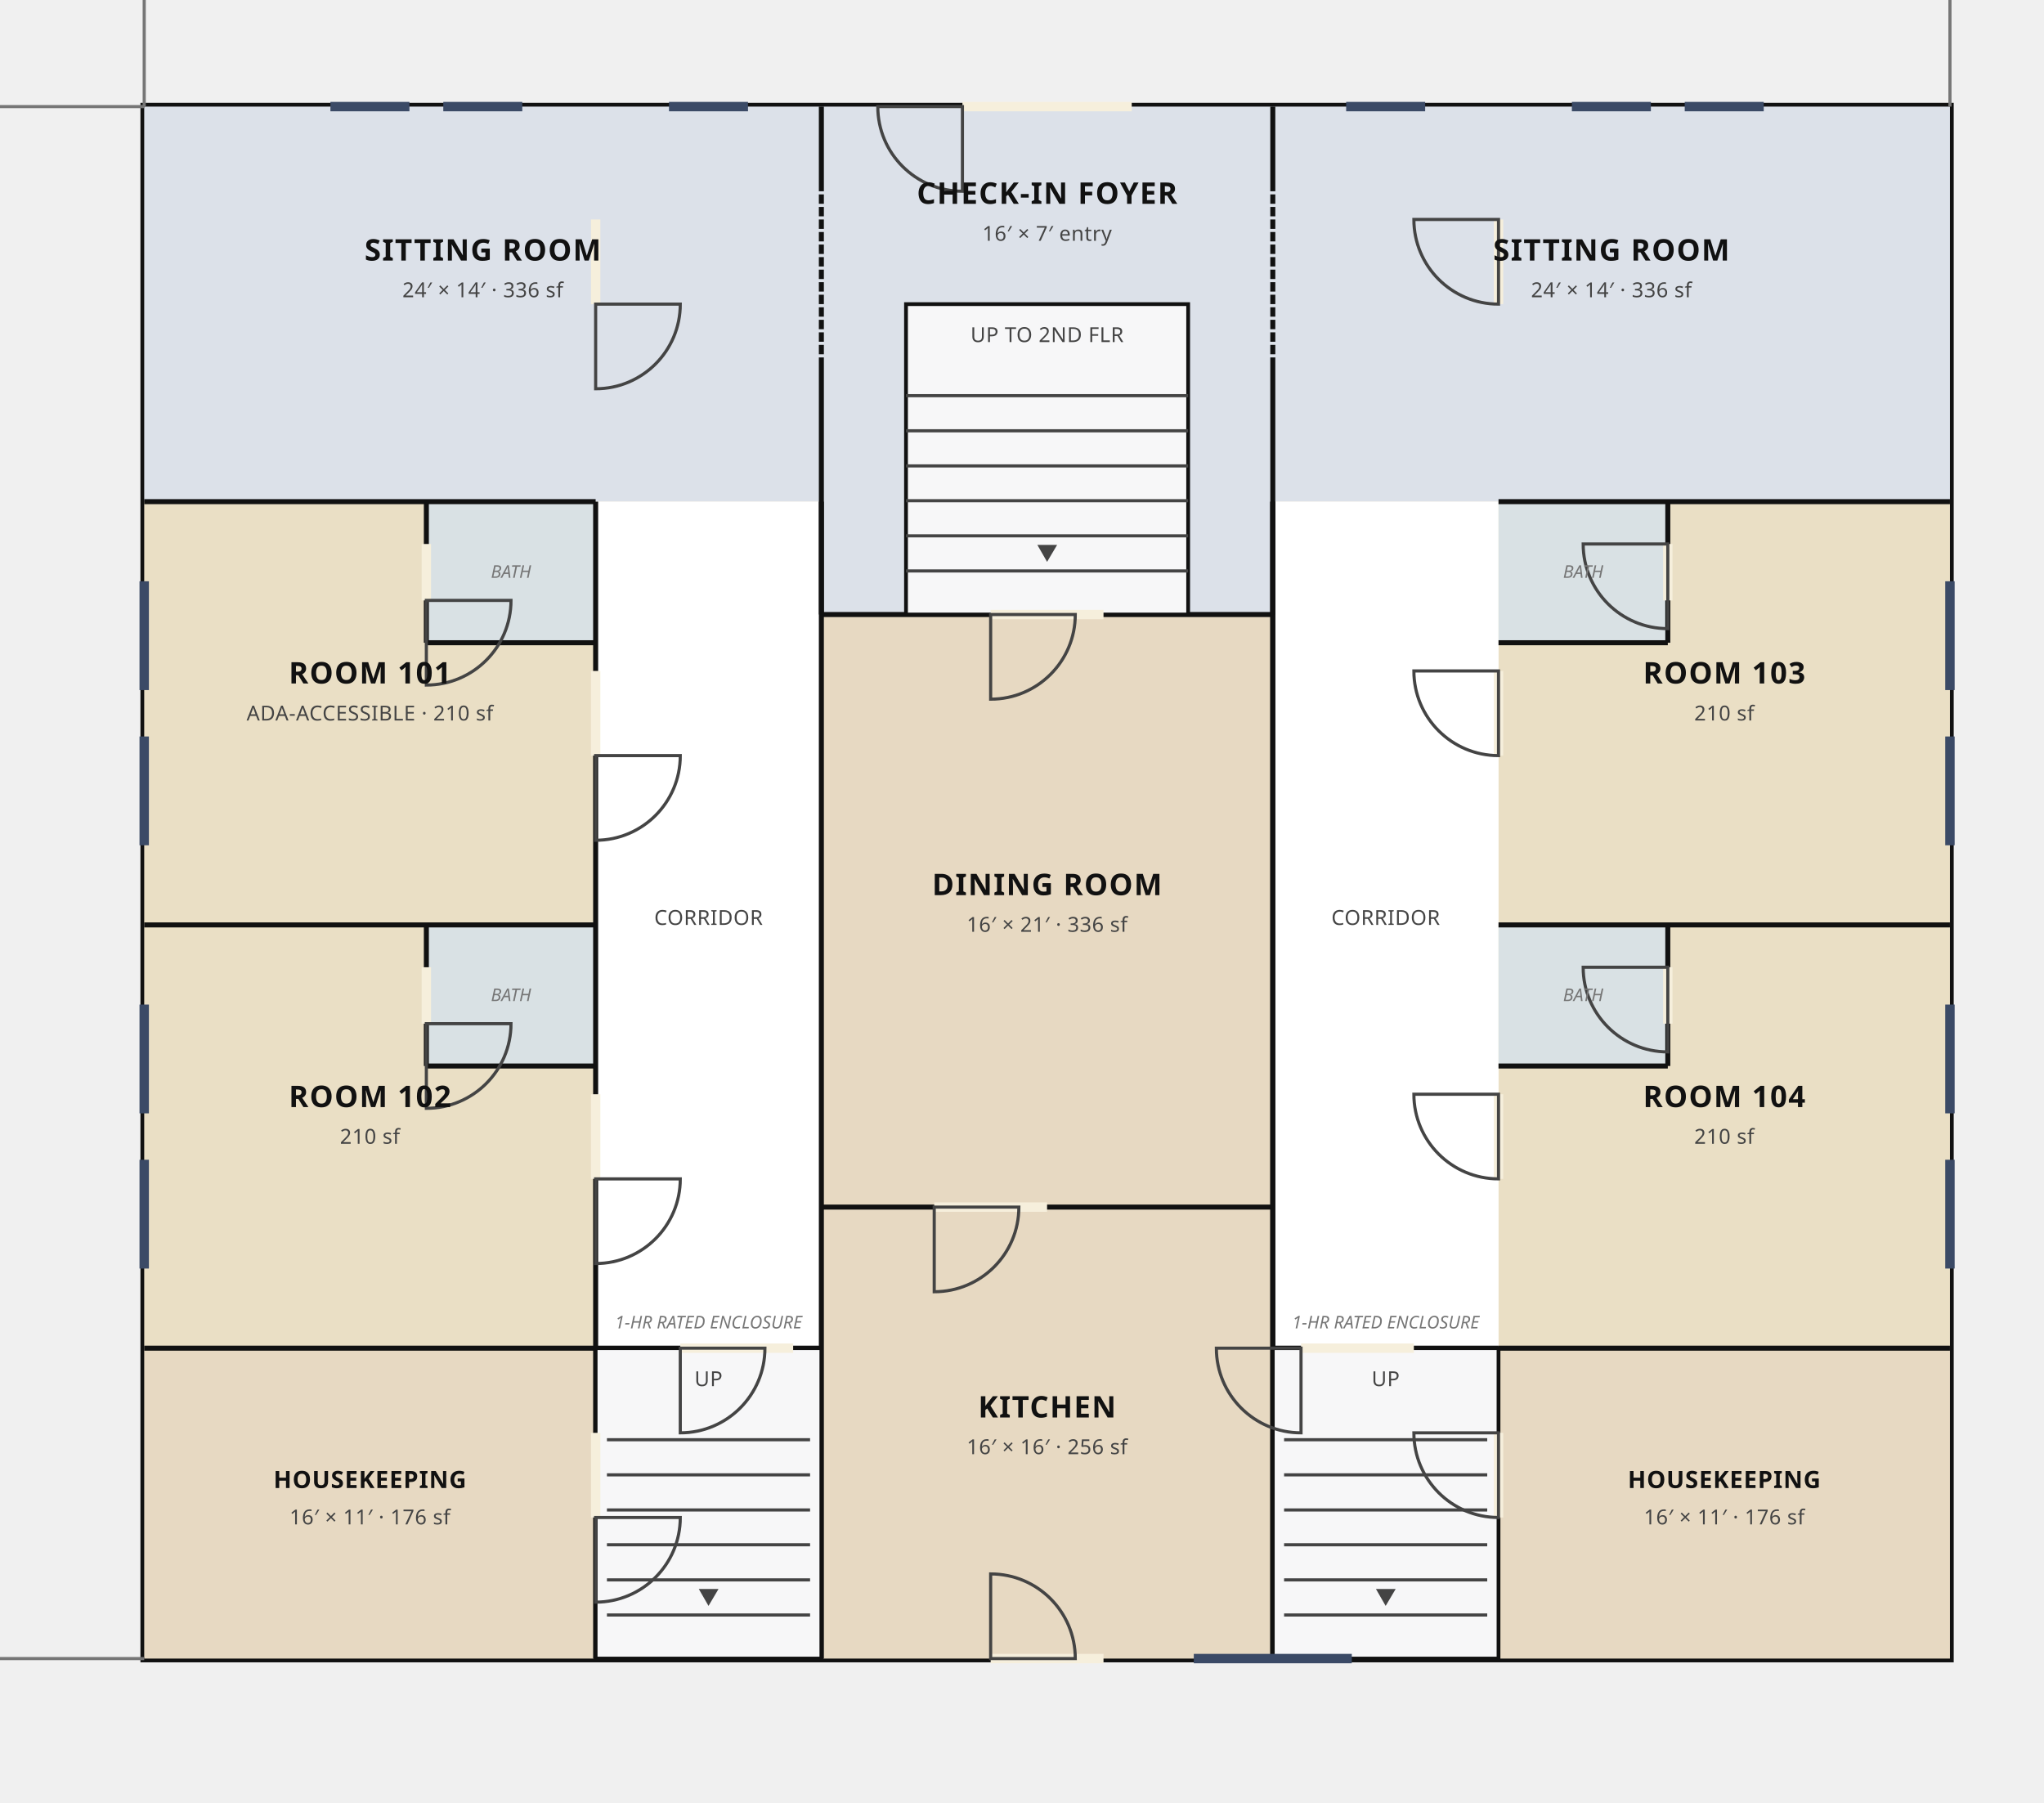
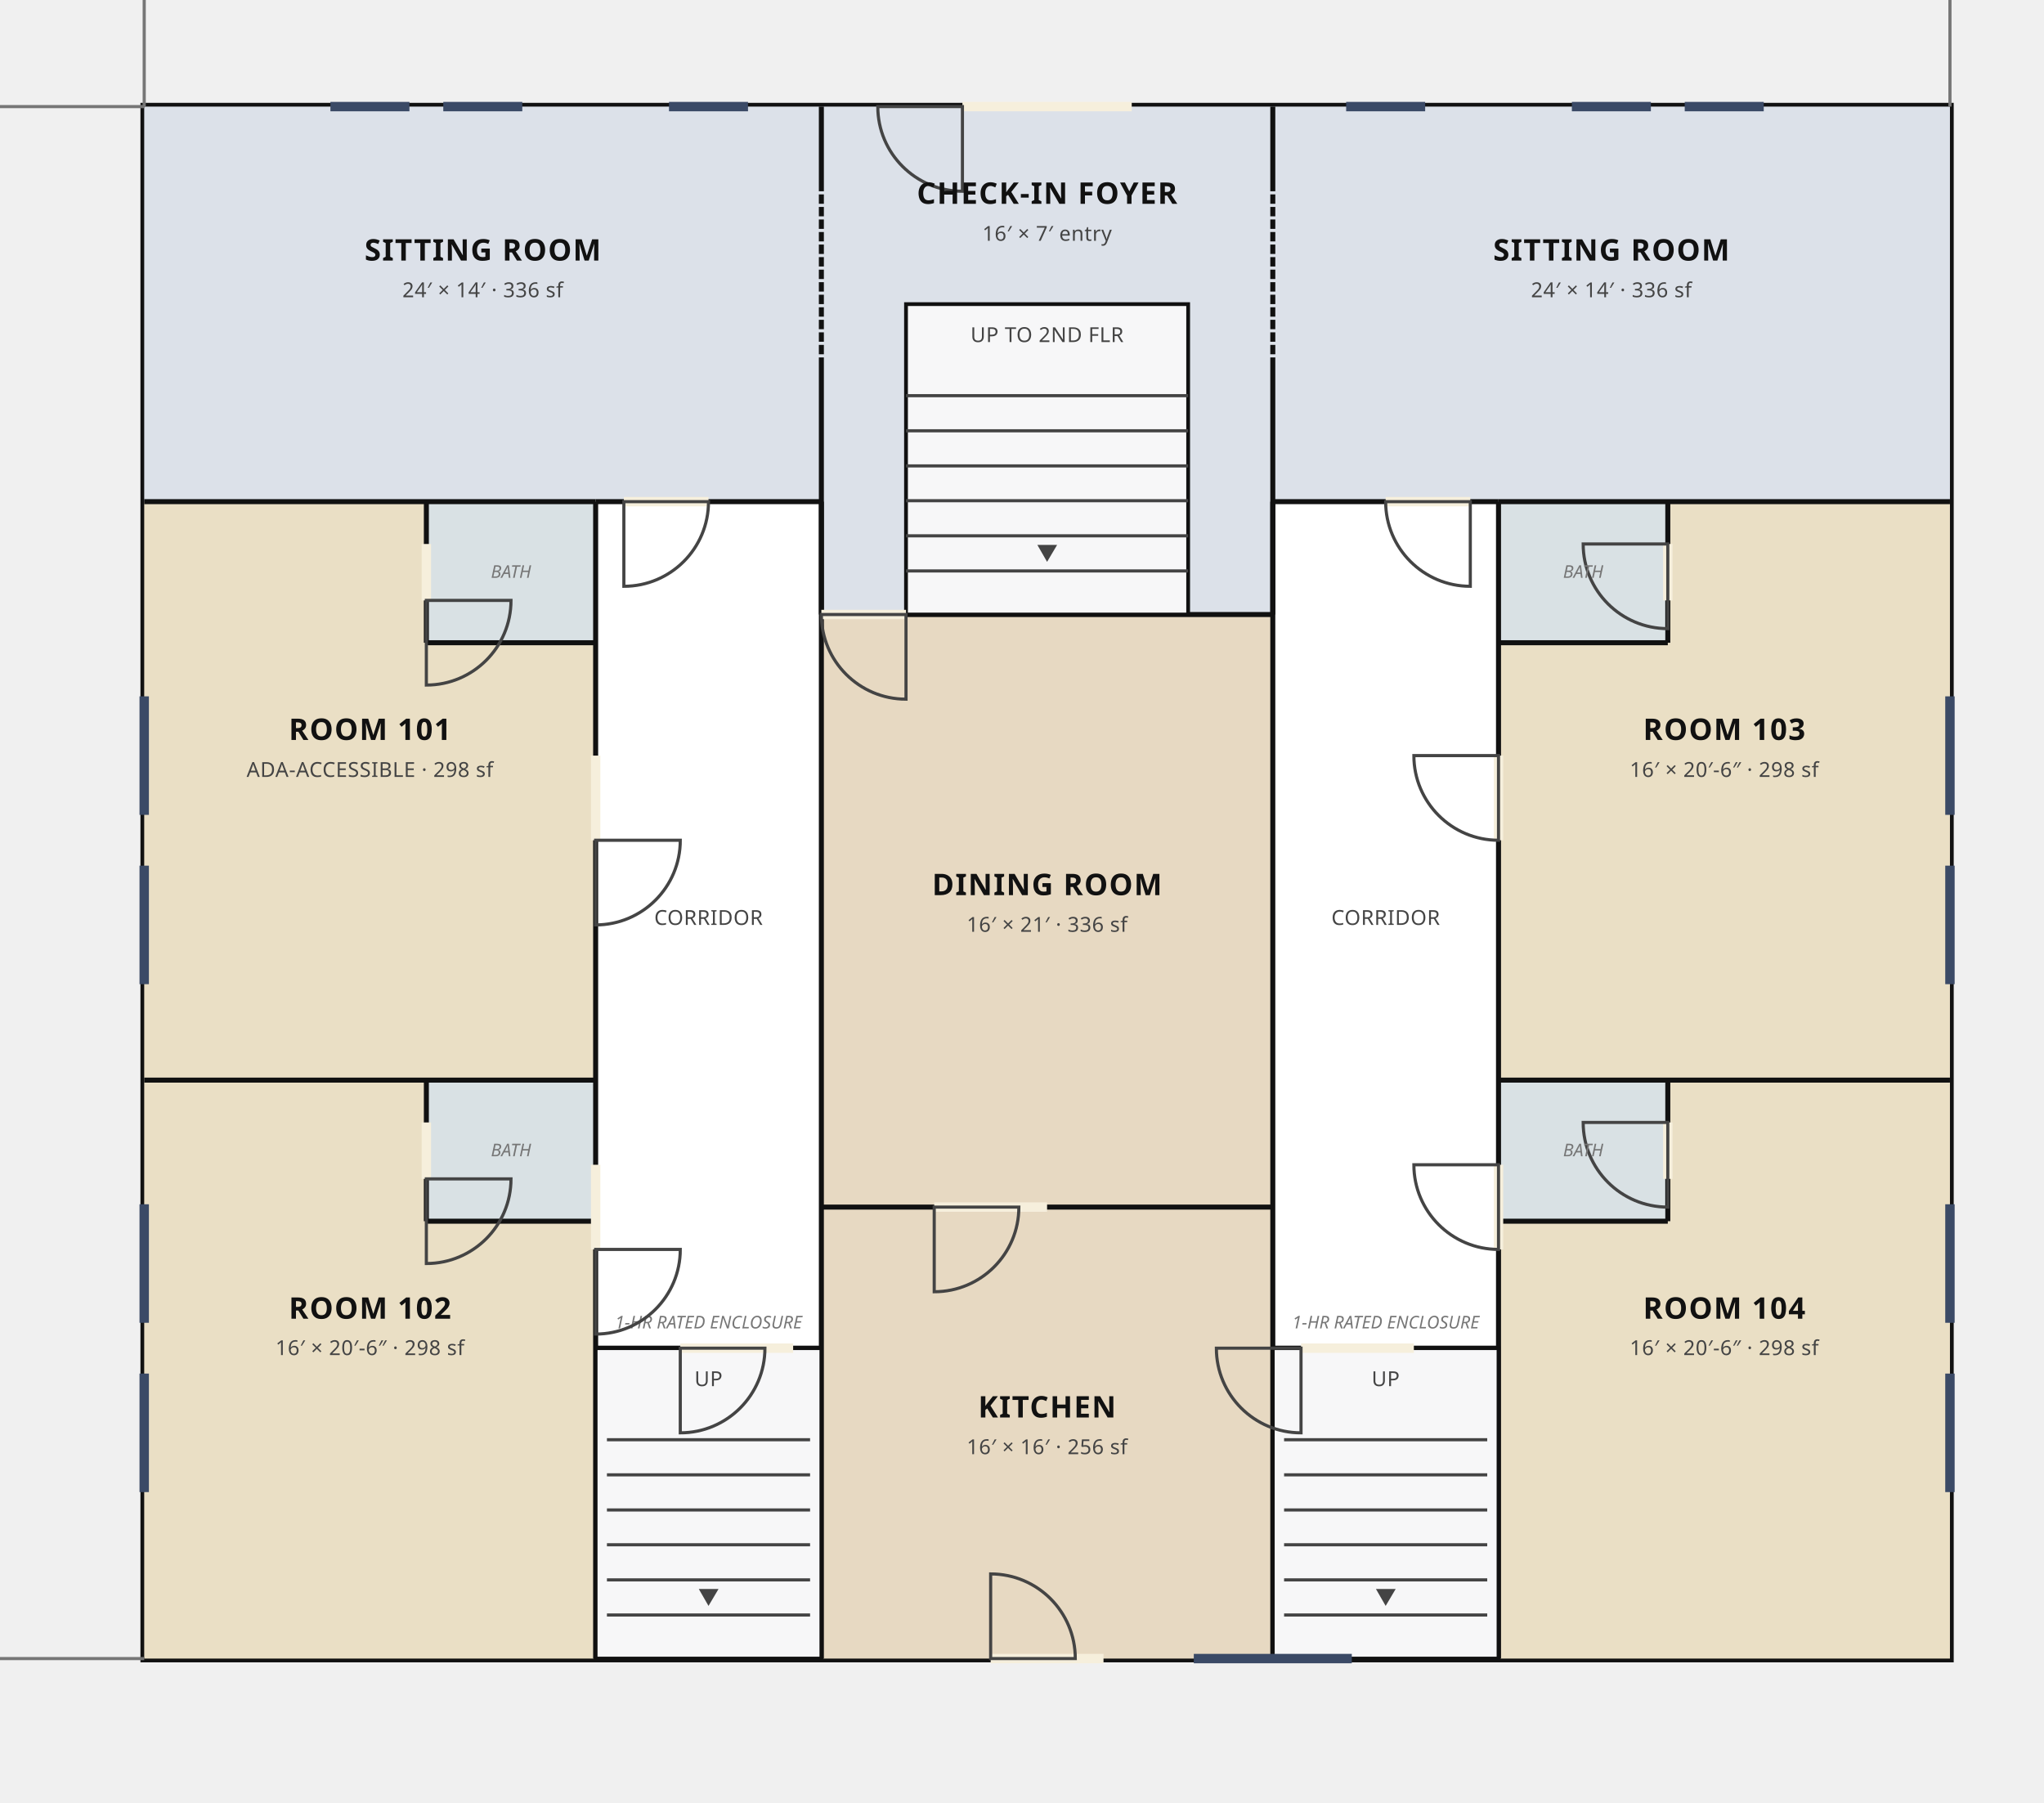
<svg xmlns="http://www.w3.org/2000/svg" viewBox="0 0 652 575" class="planart" role="img" aria-label="Ground floor plan of the eight-room bed and breakfast">
  <style>svg.planart,svg.elevart{ background:#FFFFFF; }
.wall{ fill:#F6EFDC; stroke:#111111; stroke-width:2.4; }
.room-public{ fill:#DCE1E9; }
.room-service{ fill:#E7D9C2; }
.room-guest{ fill:#EADFC5; }
.room-circ{ fill:#FFFFFF; }
.room-bath{ fill:#D9E1E4; }
.room-attic{ fill:#EFE6D2; }
.room-nook{ fill:#E3D8B9; }
.wallline{ stroke:#111111; stroke-width:1.6; }
.kneewall{ fill:none; stroke:#444444; stroke-width:1.2; stroke-dasharray:5 4; }
.doorcut{ stroke:#F6EFDC; stroke-width:3; }
.doorarc{ fill:none; stroke:#444444; stroke-width:1; }
.archcut{ stroke:#DCE1E9; stroke-width:3; stroke-dasharray:1 3; }
.window{ stroke:#3B4A66; stroke-width:3; }
.stairbox{ fill:#F7F7F8; stroke:#111111; stroke-width:1.2; }
.stairstep{ stroke:#444444; stroke-width:1; }
.stairarrow{ fill:#444444; }
.compass{ fill:none; stroke:#444444; stroke-width:1; }
.compass-needle{ fill:#A8743A; }
.scalebar{ stroke:#111111; stroke-width:1.2; }
.dimline{ stroke:#767676; stroke-width:1; }
.dimtick{ stroke:#767676; stroke-width:1; }
.lbl,.lbl-room,.lbl-room-sm,.lbl-dim,.lbl-dim-sm,.lbl-tiny{ font-family:'Josefin Sans',Futura,sans-serif; fill:#111111; }
.lbl-room{ font-size:9.5px; letter-spacing:.04em; font-weight:600; }
.lbl-room-sm{ font-size:7.6px; letter-spacing:.03em; font-weight:600; }
.lbl-dim{ font-size:8px; fill:#444444; letter-spacing:.03em; }
.lbl-dim-sm{ font-size:6.6px; fill:#444444; letter-spacing:.02em; }
.lbl-tiny{ font-size:5.6px; fill:#767676; font-style:italic; }
.ground-line{ fill:#444444; }
.roof-main{ fill:#7C7161; stroke:#111111; stroke-width:2; }
.roof-upper{ fill:#8B806E; stroke:#111111; stroke-width:2; }
.roof-dormer{ fill:#8B806E; stroke:#111111; stroke-width:2; }
.roof-course{ stroke:#111111; stroke-width:.7; opacity:.35; }
.ridge-line{ stroke:#111111; stroke-width:1.4; }
.chimney{ fill:#D8CBAE; stroke:#111111; stroke-width:1.6; }
.chimney-cap{ fill:#6B5B45; stroke:#111111; stroke-width:1; }
.dormer-wall{ fill:#F6EFDC; stroke:#111111; stroke-width:2; }
.cornice{ fill:#6B5B45; stroke:#111111; stroke-width:1.4; }
.cordon{ fill:#A8743A; stroke:#111111; stroke-width:1.2; opacity:.85; }
.wall-upper{ fill:#F6EFDC; stroke:#111111; stroke-width:2.2; }
.win-frame{ fill:#D9E0E9; stroke:#111111; stroke-width:2; }
.win-bar{ stroke:#111111; stroke-width:1.3; }
.win-bar-thin{ stroke:#111111; stroke-width:.9; }
.rail{ stroke:#111111; stroke-width:1.6; fill:none; }
.rail-thin{ stroke:#444444; stroke-width:1; }
.pilaster{ fill:#F6EFDC; stroke:#111111; stroke-width:1.4; }
.pilaster-cap{ fill:#F6EFDC; stroke:#111111; stroke-width:1.2; }
.sconce-arm{ stroke:#444444; stroke-width:2; }
.sconce-lamp{ fill:#A8743A; stroke:#111111; stroke-width:1; }
.stone-line{ stroke:#444444; stroke-width:1; opacity:.55; }
.stone-line-faint{ stroke:#444444; stroke-width:.6; opacity:.3; }
.door{ fill:#6B5B45; stroke:#111111; stroke-width:2; opacity:.85; }
.door-bar{ stroke:#FFFFFF; stroke-width:1.4; }
.door-bar-thin{ stroke:#FFFFFF; stroke-width:1; opacity:.7; }
.cap{ font-family:'Josefin Sans',Futura,sans-serif; font-size:13px; fill:#444444; letter-spacing:.08em; }

.rock-a{ fill:#B9AFA0; stroke:#5C544A; stroke-width:.5; opacity:.95; }
.rock-b{ fill:#8E8A82; stroke:#4C4842; stroke-width:.5; opacity:.95; }
.rock-c{ fill:#6E7A80; stroke:#3E464A; stroke-width:.5; opacity:.95; }
.rock-outline{ fill:none; stroke:#111111; stroke-width:2; }

.planter-box{ fill:#5B4A38; stroke:#111111; stroke-width:1.4; }
.planter-rim{ fill:#6B5842; stroke:#111111; stroke-width:1; }
.planter-leaf{ fill:#5C6B44; stroke:#3C4630; stroke-width:.4; }

.awning-fascia{ fill:#26344A; stroke:#14202F; stroke-width:1.8; }
.awning-top{ fill:#33455F; stroke:#14202F; stroke-width:1.4; }
.awning-underside{ fill:#131C28; opacity:.55; }
.awning-stripe{ stroke:#3E5878; stroke-width:2; opacity:.7; }
.awning-bracket{ stroke:#8B806E; stroke-width:1.8; }
.awning-text{ font-family:'Cormorant Garamond',Georgia,serif; font-weight:600; letter-spacing:.13em; fill:#E4C583; }
.awning-rule{ stroke:#E4C583; stroke-width:1; opacity:.8; }

.site-boundary{ fill:none; stroke:#767676; stroke-width:1; stroke-dasharray:3 2; }
.site-inn{ fill:#E7D9C2; stroke:#111111; stroke-width:1.4; }
.site-gh{ fill:#EADFC5; stroke:#111111; stroke-width:1.4; }
- .site-drive{ stroke:#767676; stroke-width:2; stroke-dasharray:1 2.5; }</style>
+ .site-drive{ stroke:#767676; stroke-width:2; stroke-dasharray:1 2.5; }
+ 
+ .shutter{ fill:#26344A; stroke:#14202F; stroke-width:1.4; }
+ .shutter-slat{ stroke:#14202F; stroke-width:1; opacity:.5; }</style>
  <rect x="46.0" y="34.0" width="576.0" height="495.0" class="wall" />
  <rect x="46.0" y="34.0" width="216.0" height="126.0" class="room-fill room-public" />
  <rect x="406.0" y="34.0" width="216.0" height="126.0" class="room-fill room-public" />
  <rect x="262.0" y="34.0" width="144.0" height="162.0" class="room-fill room-public" />
  <rect x="262.0" y="196.0" width="144.0" height="189.0" class="room-fill room-service" />
  <rect x="262.0" y="385.0" width="144.0" height="144.0" class="room-fill room-service" />
-   <rect x="46.0" y="160.0" width="144.0" height="135.0" class="room-fill room-guest" />
-   <rect x="46.0" y="295.0" width="144.0" height="135.0" class="room-fill room-guest" />
-   <rect x="478.0" y="160.0" width="144.0" height="135.0" class="room-fill room-guest" />
-   <rect x="478.0" y="295.0" width="144.0" height="135.0" class="room-fill room-guest" />
-   <rect x="46.0" y="430.0" width="144.0" height="99.0" class="room-fill room-service" />
-   <rect x="478.0" y="430.0" width="144.0" height="99.0" class="room-fill room-service" />
-   <rect x="190.0" y="160.0" width="72.0" height="369.0" class="room-fill room-circ" />
-   <rect x="406.0" y="160.0" width="72.0" height="369.0" class="room-fill room-circ" />
+   <rect x="46.0" y="160.0" width="144.0" height="184.5" class="room-fill room-guest" />
+   <rect x="46.0" y="344.5" width="144.0" height="184.5" class="room-fill room-guest" />
+   <rect x="478.0" y="160.0" width="144.0" height="184.5" class="room-fill room-guest" />
+   <rect x="478.0" y="344.5" width="144.0" height="184.5" class="room-fill room-guest" />
+   <rect x="190.0" y="160.0" width="72.0" height="270.0" class="room-fill room-circ" />
+   <rect x="190.0" y="430.0" width="72.0" height="99.0" class="room-fill room-circ" />
+   <rect x="406.0" y="160.0" width="72.0" height="270.0" class="room-fill room-circ" />
+   <rect x="406.0" y="430.0" width="72.0" height="99.0" class="room-fill room-circ" />
  <rect x="136.0" y="160.0" width="54.0" height="45.0" class="room-fill room-bath" />
-   <rect x="136.0" y="295.0" width="54.0" height="45.0" class="room-fill room-bath" />
+   <rect x="136.0" y="344.5" width="54.0" height="45.0" class="room-fill room-bath" />
  <rect x="478.0" y="160.0" width="54.0" height="45.0" class="room-fill room-bath" />
-   <rect x="478.0" y="295.0" width="54.0" height="45.0" class="room-fill room-bath" />
+   <rect x="478.0" y="344.5" width="54.0" height="45.0" class="room-fill room-bath" />
  <line x1="262.0" y1="34.0" x2="262.0" y2="196.0" class="wallline" />
  <line x1="406.0" y1="34.0" x2="406.0" y2="196.0" class="wallline" />
  <line x1="262.0" y1="196.0" x2="406.0" y2="196.0" class="wallline" />
  <line x1="262.0" y1="385.0" x2="406.0" y2="385.0" class="wallline" />
  <line x1="46.0" y1="160.0" x2="190.0" y2="160.0" class="wallline" />
  <line x1="478.0" y1="160.0" x2="622.0" y2="160.0" class="wallline" />
+   <line x1="190.0" y1="160.0" x2="262.0" y2="160.0" class="wallline" />
+   <line x1="406.0" y1="160.0" x2="478.0" y2="160.0" class="wallline" />
  <line x1="190.0" y1="160.0" x2="190.0" y2="529.0" class="wallline" />
-   <line x1="406.0" y1="160.0" x2="406.0" y2="529.0" class="wallline" />
+   <line x1="478.0" y1="160.0" x2="478.0" y2="529.0" class="wallline" />
  <line x1="262.0" y1="160.0" x2="262.0" y2="529.0" class="wallline" />
  <line x1="406.0" y1="160.0" x2="406.0" y2="529.0" class="wallline" />
-   <line x1="46.0" y1="295.0" x2="190.0" y2="295.0" class="wallline" />
-   <line x1="478.0" y1="295.0" x2="622.0" y2="295.0" class="wallline" />
-   <line x1="46.0" y1="430.0" x2="190.0" y2="430.0" class="wallline" />
-   <line x1="478.0" y1="430.0" x2="622.0" y2="430.0" class="wallline" />
+   <line x1="46.0" y1="344.5" x2="190.0" y2="344.5" class="wallline" />
+   <line x1="478.0" y1="344.5" x2="622.0" y2="344.5" class="wallline" />
  <line x1="190.0" y1="430.0" x2="262.0" y2="430.0" class="wallline" />
  <line x1="406.0" y1="430.0" x2="478.0" y2="430.0" class="wallline" />
  <line x1="136.0" y1="160.0" x2="136.0" y2="205.0" class="wallline" />
  <line x1="136.0" y1="205.0" x2="190.0" y2="205.0" class="wallline" />
-   <line x1="136.0" y1="295.0" x2="136.0" y2="340.0" class="wallline" />
-   <line x1="136.0" y1="340.0" x2="190.0" y2="340.0" class="wallline" />
+   <line x1="136.0" y1="344.5" x2="136.0" y2="389.5" class="wallline" />
+   <line x1="136.0" y1="389.5" x2="190.0" y2="389.5" class="wallline" />
  <line x1="532.0" y1="160.0" x2="532.0" y2="205.0" class="wallline" />
  <line x1="478.0" y1="205.0" x2="532.0" y2="205.0" class="wallline" />
-   <line x1="532.0" y1="295.0" x2="532.0" y2="340.0" class="wallline" />
-   <line x1="478.0" y1="340.0" x2="532.0" y2="340.0" class="wallline" />
+   <line x1="532.0" y1="344.5" x2="532.0" y2="389.5" class="wallline" />
+   <line x1="478.0" y1="389.5" x2="532.0" y2="389.5" class="wallline" />
  <rect x="289.0" y="97.0" width="90.0" height="99.0" class="stairbox" />
  <text x="334.0" y="109.1" class="lbl-dim-sm" text-anchor="middle">UP TO 2ND FLR</text>
  <line x1="289.0" y1="126.2" x2="379.0" y2="126.2" class="stairstep" />
  <line x1="289.0" y1="137.4" x2="379.0" y2="137.4" class="stairstep" />
  <line x1="289.0" y1="148.6" x2="379.0" y2="148.6" class="stairstep" />
  <line x1="289.0" y1="159.7" x2="379.0" y2="159.7" class="stairstep" />
  <line x1="289.0" y1="170.9" x2="379.0" y2="170.9" class="stairstep" />
  <line x1="289.0" y1="182.1" x2="379.0" y2="182.1" class="stairstep" />
  <path d="M 334.0 179.2 l -3.1 -5.4 l 6.3 0 Z" class="stairarrow" />
  <rect x="190.0" y="430.0" width="72.0" height="99.0" class="stairbox" />
  <text x="226.0" y="442.1" class="lbl-dim-sm" text-anchor="middle">UP</text>
  <line x1="193.6" y1="459.2" x2="258.4" y2="459.2" class="stairstep" />
  <line x1="193.6" y1="470.4" x2="258.4" y2="470.4" class="stairstep" />
  <line x1="193.6" y1="481.6" x2="258.4" y2="481.6" class="stairstep" />
  <line x1="193.6" y1="492.7" x2="258.4" y2="492.7" class="stairstep" />
  <line x1="193.6" y1="503.9" x2="258.4" y2="503.9" class="stairstep" />
  <line x1="193.6" y1="515.1" x2="258.4" y2="515.1" class="stairstep" />
  <path d="M 226.0 512.2 l -3.1 -5.4 l 6.3 0 Z" class="stairarrow" />
  <text x="226.0" y="423.7" class="lbl-tiny" text-anchor="middle">1-HR RATED ENCLOSURE</text>
  <rect x="406.0" y="430.0" width="72.0" height="99.0" class="stairbox" />
  <text x="442.0" y="442.1" class="lbl-dim-sm" text-anchor="middle">UP</text>
  <line x1="409.6" y1="459.2" x2="474.4" y2="459.2" class="stairstep" />
  <line x1="409.6" y1="470.4" x2="474.4" y2="470.4" class="stairstep" />
  <line x1="409.6" y1="481.6" x2="474.4" y2="481.6" class="stairstep" />
  <line x1="409.6" y1="492.7" x2="474.4" y2="492.7" class="stairstep" />
  <line x1="409.6" y1="503.9" x2="474.4" y2="503.9" class="stairstep" />
  <line x1="409.6" y1="515.1" x2="474.4" y2="515.1" class="stairstep" />
  <path d="M 442.0 512.2 l -3.1 -5.4 l 6.3 0 Z" class="stairarrow" />
  <text x="442.0" y="423.7" class="lbl-tiny" text-anchor="middle">1-HR RATED ENCLOSURE</text>
  <line x1="307.0" y1="34.0" x2="361.0" y2="34.0" class="doorcut" />
  <path d="M 307.0 34.0 L 307.0 61.0 A 27.0 27.0 0 0 1 280.0 34.0 Z" class="doorarc" />
  <line x1="262.0" y1="61.0" x2="262.0" y2="115.0" class="archcut" />
  <line x1="406.0" y1="61.0" x2="406.0" y2="115.0" class="archcut" />
-   <line x1="316.0" y1="196.0" x2="352.0" y2="196.0" class="doorcut" />
-   <path d="M 316.0 196.0 L 343.0 196.0 A 27.0 27.0 0 0 1 316.0 223.0 Z" class="doorarc" />
+   <line x1="262.0" y1="196.0" x2="289.0" y2="196.0" class="doorcut" />
+   <path d="M 289.0 196.0 L 289.0 223.0 A 27.0 27.0 0 0 1 262.0 196.0 Z" class="doorarc" />
  <line x1="298.0" y1="385.0" x2="334.0" y2="385.0" class="doorcut" />
  <path d="M 298.0 385.0 L 325.0 385.0 A 27.0 27.0 0 0 1 298.0 412.0 Z" class="doorarc" />
-   <line x1="190.0" y1="70.0" x2="190.0" y2="97.0" class="doorcut" />
-   <path d="M 190.0 97.0 L 217.0 97.0 A 27.0 27.0 0 0 1 190.0 124.0 Z" class="doorarc" />
-   <line x1="478.0" y1="70.0" x2="478.0" y2="97.0" class="doorcut" />
-   <path d="M 478.0 70.0 L 478.0 97.0 A 27.0 27.0 0 0 1 451.0 70.0 Z" class="doorarc" />
-   <line x1="190.0" y1="214.0" x2="190.0" y2="241.0" class="doorcut" />
-   <path d="M 190.0 241.0 L 217.0 241.0 A 27.0 27.0 0 0 1 190.0 268.0 Z" class="doorarc" />
-   <line x1="190.0" y1="349.0" x2="190.0" y2="376.0" class="doorcut" />
-   <path d="M 190.0 376.0 L 217.0 376.0 A 27.0 27.0 0 0 1 190.0 403.0 Z" class="doorarc" />
-   <line x1="478.0" y1="214.0" x2="478.0" y2="241.0" class="doorcut" />
-   <path d="M 478.0 214.0 L 478.0 241.0 A 27.0 27.0 0 0 1 451.0 214.0 Z" class="doorarc" />
-   <line x1="478.0" y1="349.0" x2="478.0" y2="376.0" class="doorcut" />
-   <path d="M 478.0 349.0 L 478.0 376.0 A 27.0 27.0 0 0 1 451.0 349.0 Z" class="doorarc" />
+   <line x1="199.0" y1="160.0" x2="226.0" y2="160.0" class="doorcut" />
+   <path d="M 199.0 160.0 L 226.0 160.0 A 27.0 27.0 0 0 1 199.0 187.0 Z" class="doorarc" />
+   <line x1="442.0" y1="160.0" x2="469.0" y2="160.0" class="doorcut" />
+   <path d="M 469.0 160.0 L 469.0 187.0 A 27.0 27.0 0 0 1 442.0 160.0 Z" class="doorarc" />
+   <line x1="190.0" y1="241.0" x2="190.0" y2="268.0" class="doorcut" />
+   <path d="M 190.0 268.0 L 217.0 268.0 A 27.0 27.0 0 0 1 190.0 295.0 Z" class="doorarc" />
+   <line x1="190.0" y1="371.5" x2="190.0" y2="398.5" class="doorcut" />
+   <path d="M 190.0 398.5 L 217.0 398.5 A 27.0 27.0 0 0 1 190.0 425.5 Z" class="doorarc" />
+   <line x1="478.0" y1="241.0" x2="478.0" y2="268.0" class="doorcut" />
+   <path d="M 478.0 241.0 L 478.0 268.0 A 27.0 27.0 0 0 1 451.0 241.0 Z" class="doorarc" />
+   <line x1="478.0" y1="371.5" x2="478.0" y2="398.5" class="doorcut" />
+   <path d="M 478.0 371.5 L 478.0 398.5 A 27.0 27.0 0 0 1 451.0 371.5 Z" class="doorarc" />
  <line x1="136.0" y1="173.5" x2="136.0" y2="191.5" class="doorcut" />
  <path d="M 136.0 191.5 L 163.0 191.5 A 27.0 27.0 0 0 1 136.0 218.5 Z" class="doorarc" />
-   <line x1="136.0" y1="308.5" x2="136.0" y2="326.5" class="doorcut" />
-   <path d="M 136.0 326.5 L 163.0 326.5 A 27.0 27.0 0 0 1 136.0 353.5 Z" class="doorarc" />
+   <line x1="136.0" y1="358.0" x2="136.0" y2="376.0" class="doorcut" />
+   <path d="M 136.0 376.0 L 163.0 376.0 A 27.0 27.0 0 0 1 136.0 403.0 Z" class="doorarc" />
  <line x1="532.0" y1="173.5" x2="532.0" y2="191.5" class="doorcut" />
  <path d="M 532.0 173.5 L 532.0 200.5 A 27.0 27.0 0 0 1 505.0 173.5 Z" class="doorarc" />
-   <line x1="532.0" y1="308.5" x2="532.0" y2="326.5" class="doorcut" />
-   <path d="M 532.0 308.5 L 532.0 335.5 A 27.0 27.0 0 0 1 505.0 308.5 Z" class="doorarc" />
+   <line x1="532.0" y1="358.0" x2="532.0" y2="376.0" class="doorcut" />
+   <path d="M 532.0 358.0 L 532.0 385.0 A 27.0 27.0 0 0 1 505.0 358.0 Z" class="doorarc" />
  <line x1="316.0" y1="529.0" x2="352.0" y2="529.0" class="doorcut" />
  <path d="M 316.0 529.0 L 316.0 502.0 A 27.0 27.0 0 0 1 343.0 529.0 Z" class="doorarc" />
  <line x1="217.0" y1="430.0" x2="253.0" y2="430.0" class="doorcut" />
  <path d="M 217.0 430.0 L 244.0 430.0 A 27.0 27.0 0 0 1 217.0 457.0 Z" class="doorarc" />
  <line x1="415.0" y1="430.0" x2="451.0" y2="430.0" class="doorcut" />
  <path d="M 415.0 430.0 L 415.0 457.0 A 27.0 27.0 0 0 1 388.0 430.0 Z" class="doorarc" />
-   <line x1="190.0" y1="457.0" x2="190.0" y2="484.0" class="doorcut" />
-   <path d="M 190.0 484.0 L 217.0 484.0 A 27.0 27.0 0 0 1 190.0 511.0 Z" class="doorarc" />
-   <line x1="478.0" y1="457.0" x2="478.0" y2="484.0" class="doorcut" />
-   <path d="M 478.0 457.0 L 478.0 484.0 A 27.0 27.0 0 0 1 451.0 457.0 Z" class="doorarc" />
  <line x1="105.4" y1="34.0" x2="130.6" y2="34.0" class="window" />
  <line x1="141.4" y1="34.0" x2="166.6" y2="34.0" class="window" />
  <line x1="213.4" y1="34.0" x2="238.6" y2="34.0" class="window" />
  <line x1="429.4" y1="34.0" x2="454.6" y2="34.0" class="window" />
  <line x1="501.4" y1="34.0" x2="526.6" y2="34.0" class="window" />
  <line x1="537.4" y1="34.0" x2="562.6" y2="34.0" class="window" />
-   <line x1="46.0" y1="185.4" x2="46.0" y2="220.1" class="window" />
-   <line x1="46.0" y1="234.9" x2="46.0" y2="269.6" class="window" />
-   <line x1="46.0" y1="320.4" x2="46.0" y2="355.1" class="window" />
-   <line x1="46.0" y1="369.9" x2="46.0" y2="404.6" class="window" />
-   <line x1="622.0" y1="185.4" x2="622.0" y2="220.1" class="window" />
-   <line x1="622.0" y1="234.9" x2="622.0" y2="269.6" class="window" />
-   <line x1="622.0" y1="320.4" x2="622.0" y2="355.1" class="window" />
-   <line x1="622.0" y1="369.9" x2="622.0" y2="404.6" class="window" />
+   <line x1="46.0" y1="222.1" x2="46.0" y2="259.9" class="window" />
+   <line x1="46.0" y1="276.1" x2="46.0" y2="313.9" class="window" />
+   <line x1="46.0" y1="384.1" x2="46.0" y2="421.9" class="window" />
+   <line x1="46.0" y1="438.1" x2="46.0" y2="475.9" class="window" />
+   <line x1="622.0" y1="222.1" x2="622.0" y2="259.9" class="window" />
+   <line x1="622.0" y1="276.1" x2="622.0" y2="313.9" class="window" />
+   <line x1="622.0" y1="384.1" x2="622.0" y2="421.9" class="window" />
+   <line x1="622.0" y1="438.1" x2="622.0" y2="475.9" class="window" />
  <line x1="380.8" y1="529.0" x2="431.2" y2="529.0" class="window" />
  <text x="154.0" y="83.1" class="lbl-room" text-anchor="middle">SITTING ROOM</text>
  <text x="154.0" y="94.8" class="lbl-dim-sm" text-anchor="middle">24′ × 14′ · 336 sf</text>
  <text x="514.0" y="83.1" class="lbl-room" text-anchor="middle">SITTING ROOM</text>
  <text x="514.0" y="94.8" class="lbl-dim-sm" text-anchor="middle">24′ × 14′ · 336 sf</text>
  <text x="334.0" y="65.0" class="lbl-room" text-anchor="middle">CHECK-IN FOYER</text>
  <text x="334.0" y="76.8" class="lbl-dim-sm" text-anchor="middle">16′ × 7′ entry</text>
  <text x="334.0" y="285.5" class="lbl-room" text-anchor="middle">DINING ROOM</text>
  <text x="334.0" y="297.2" class="lbl-dim-sm" text-anchor="middle">16′ × 21′ · 336 sf</text>
  <text x="334.0" y="452.1" class="lbl-room" text-anchor="middle">KITCHEN</text>
  <text x="334.0" y="463.8" class="lbl-dim-sm" text-anchor="middle">16′ × 16′ · 256 sf</text>
-   <text x="118.0" y="218.0" class="lbl-room" text-anchor="middle">ROOM 101</text>
-   <text x="118.0" y="229.8" class="lbl-dim-sm" text-anchor="middle">ADA-ACCESSIBLE · 210 sf</text>
-   <text x="118.0" y="353.1" class="lbl-room" text-anchor="middle">ROOM 102</text>
-   <text x="118.0" y="364.8" class="lbl-dim-sm" text-anchor="middle">210 sf</text>
-   <text x="550.0" y="218.0" class="lbl-room" text-anchor="middle">ROOM 103</text>
-   <text x="550.0" y="229.8" class="lbl-dim-sm" text-anchor="middle">210 sf</text>
-   <text x="550.0" y="353.1" class="lbl-room" text-anchor="middle">ROOM 104</text>
-   <text x="550.0" y="364.8" class="lbl-dim-sm" text-anchor="middle">210 sf</text>
-   <text x="118.0" y="474.6" class="lbl-room-sm" text-anchor="middle">HOUSEKEEPING</text>
-   <text x="118.0" y="486.2" class="lbl-dim-sm" text-anchor="middle">16′ × 11′ · 176 sf</text>
-   <text x="550.0" y="474.6" class="lbl-room-sm" text-anchor="middle">HOUSEKEEPING</text>
-   <text x="550.0" y="486.2" class="lbl-dim-sm" text-anchor="middle">16′ × 11′ · 176 sf</text>
+   <text x="118.0" y="236.0" class="lbl-room" text-anchor="middle">ROOM 101</text>
+   <text x="118.0" y="247.8" class="lbl-dim-sm" text-anchor="middle">ADA-ACCESSIBLE · 298 sf</text>
+   <text x="118.0" y="420.6" class="lbl-room" text-anchor="middle">ROOM 102</text>
+   <text x="118.0" y="432.2" class="lbl-dim-sm" text-anchor="middle">16′ × 20′-6″ · 298 sf</text>
+   <text x="550.0" y="236.0" class="lbl-room" text-anchor="middle">ROOM 103</text>
+   <text x="550.0" y="247.8" class="lbl-dim-sm" text-anchor="middle">16′ × 20′-6″ · 298 sf</text>
+   <text x="550.0" y="420.6" class="lbl-room" text-anchor="middle">ROOM 104</text>
+   <text x="550.0" y="432.2" class="lbl-dim-sm" text-anchor="middle">16′ × 20′-6″ · 298 sf</text>
  <text x="226.0" y="295.0" class="lbl-dim-sm" text-anchor="middle">CORRIDOR</text>
  <text x="442.0" y="295.0" class="lbl-dim-sm" text-anchor="middle">CORRIDOR</text>
  <text x="163.0" y="184.3" class="lbl-tiny" text-anchor="middle">BATH</text>
-   <text x="163.0" y="319.3" class="lbl-tiny" text-anchor="middle">BATH</text>
+   <text x="163.0" y="368.8" class="lbl-tiny" text-anchor="middle">BATH</text>
  <text x="505.0" y="184.3" class="lbl-tiny" text-anchor="middle">BATH</text>
-   <text x="505.0" y="319.3" class="lbl-tiny" text-anchor="middle">BATH</text>
+   <text x="505.0" y="368.8" class="lbl-tiny" text-anchor="middle">BATH</text>
  <line x1="46.0" y1="-11.0" x2="622.0" y2="-11.0" class="dimline" />
  <line x1="46.0" y1="34.0" x2="46.0" y2="-11.0" class="dimtick" />
  <line x1="622.0" y1="34.0" x2="622.0" y2="-11.0" class="dimtick" />
  <text x="334.0" y="-15.5" class="lbl-dim" text-anchor="middle">64′-0″</text>
  <line x1="-17.0" y1="34.0" x2="-17.0" y2="529.0" class="dimline" />
  <line x1="46.0" y1="34.0" x2="-17.0" y2="34.0" class="dimtick" />
  <line x1="46.0" y1="529.0" x2="-17.0" y2="529.0" class="dimtick" />
  <text x="-21.5" y="281.5" class="lbl-dim" text-anchor="middle" transform="rotate(-90 -21.5 281.5)">55′-0″</text>
  <g transform="translate(766.0,70.0)">
    <circle r="15" class="compass" />
    <path d="M 0 -11 L 5 6 L 0 2 L -5 6 Z" class="compass-needle" />
    <text y="-18" class="lbl-dim-sm" text-anchor="middle">N</text>
  </g>
  <line x1="64.0" y1="610.0" x2="154.0" y2="610.0" class="scalebar" />
  <line x1="64.0" y1="606.9" x2="64.0" y2="613.1" class="scalebar" />
  <line x1="73.0" y1="608.4" x2="73.0" y2="611.6" class="scalebar" />
  <line x1="82.0" y1="608.4" x2="82.0" y2="611.6" class="scalebar" />
  <line x1="91.0" y1="608.4" x2="91.0" y2="611.6" class="scalebar" />
  <line x1="100.0" y1="608.4" x2="100.0" y2="611.6" class="scalebar" />
  <line x1="109.0" y1="606.9" x2="109.0" y2="613.1" class="scalebar" />
  <line x1="118.0" y1="608.4" x2="118.0" y2="611.6" class="scalebar" />
  <line x1="127.0" y1="608.4" x2="127.0" y2="611.6" class="scalebar" />
  <line x1="136.0" y1="608.4" x2="136.0" y2="611.6" class="scalebar" />
  <line x1="145.0" y1="608.4" x2="145.0" y2="611.6" class="scalebar" />
  <line x1="154.0" y1="606.9" x2="154.0" y2="613.1" class="scalebar" />
  <text x="109.0" y="624.4" class="lbl-dim-sm" text-anchor="middle">0        5        10 ft</text>
</svg>
